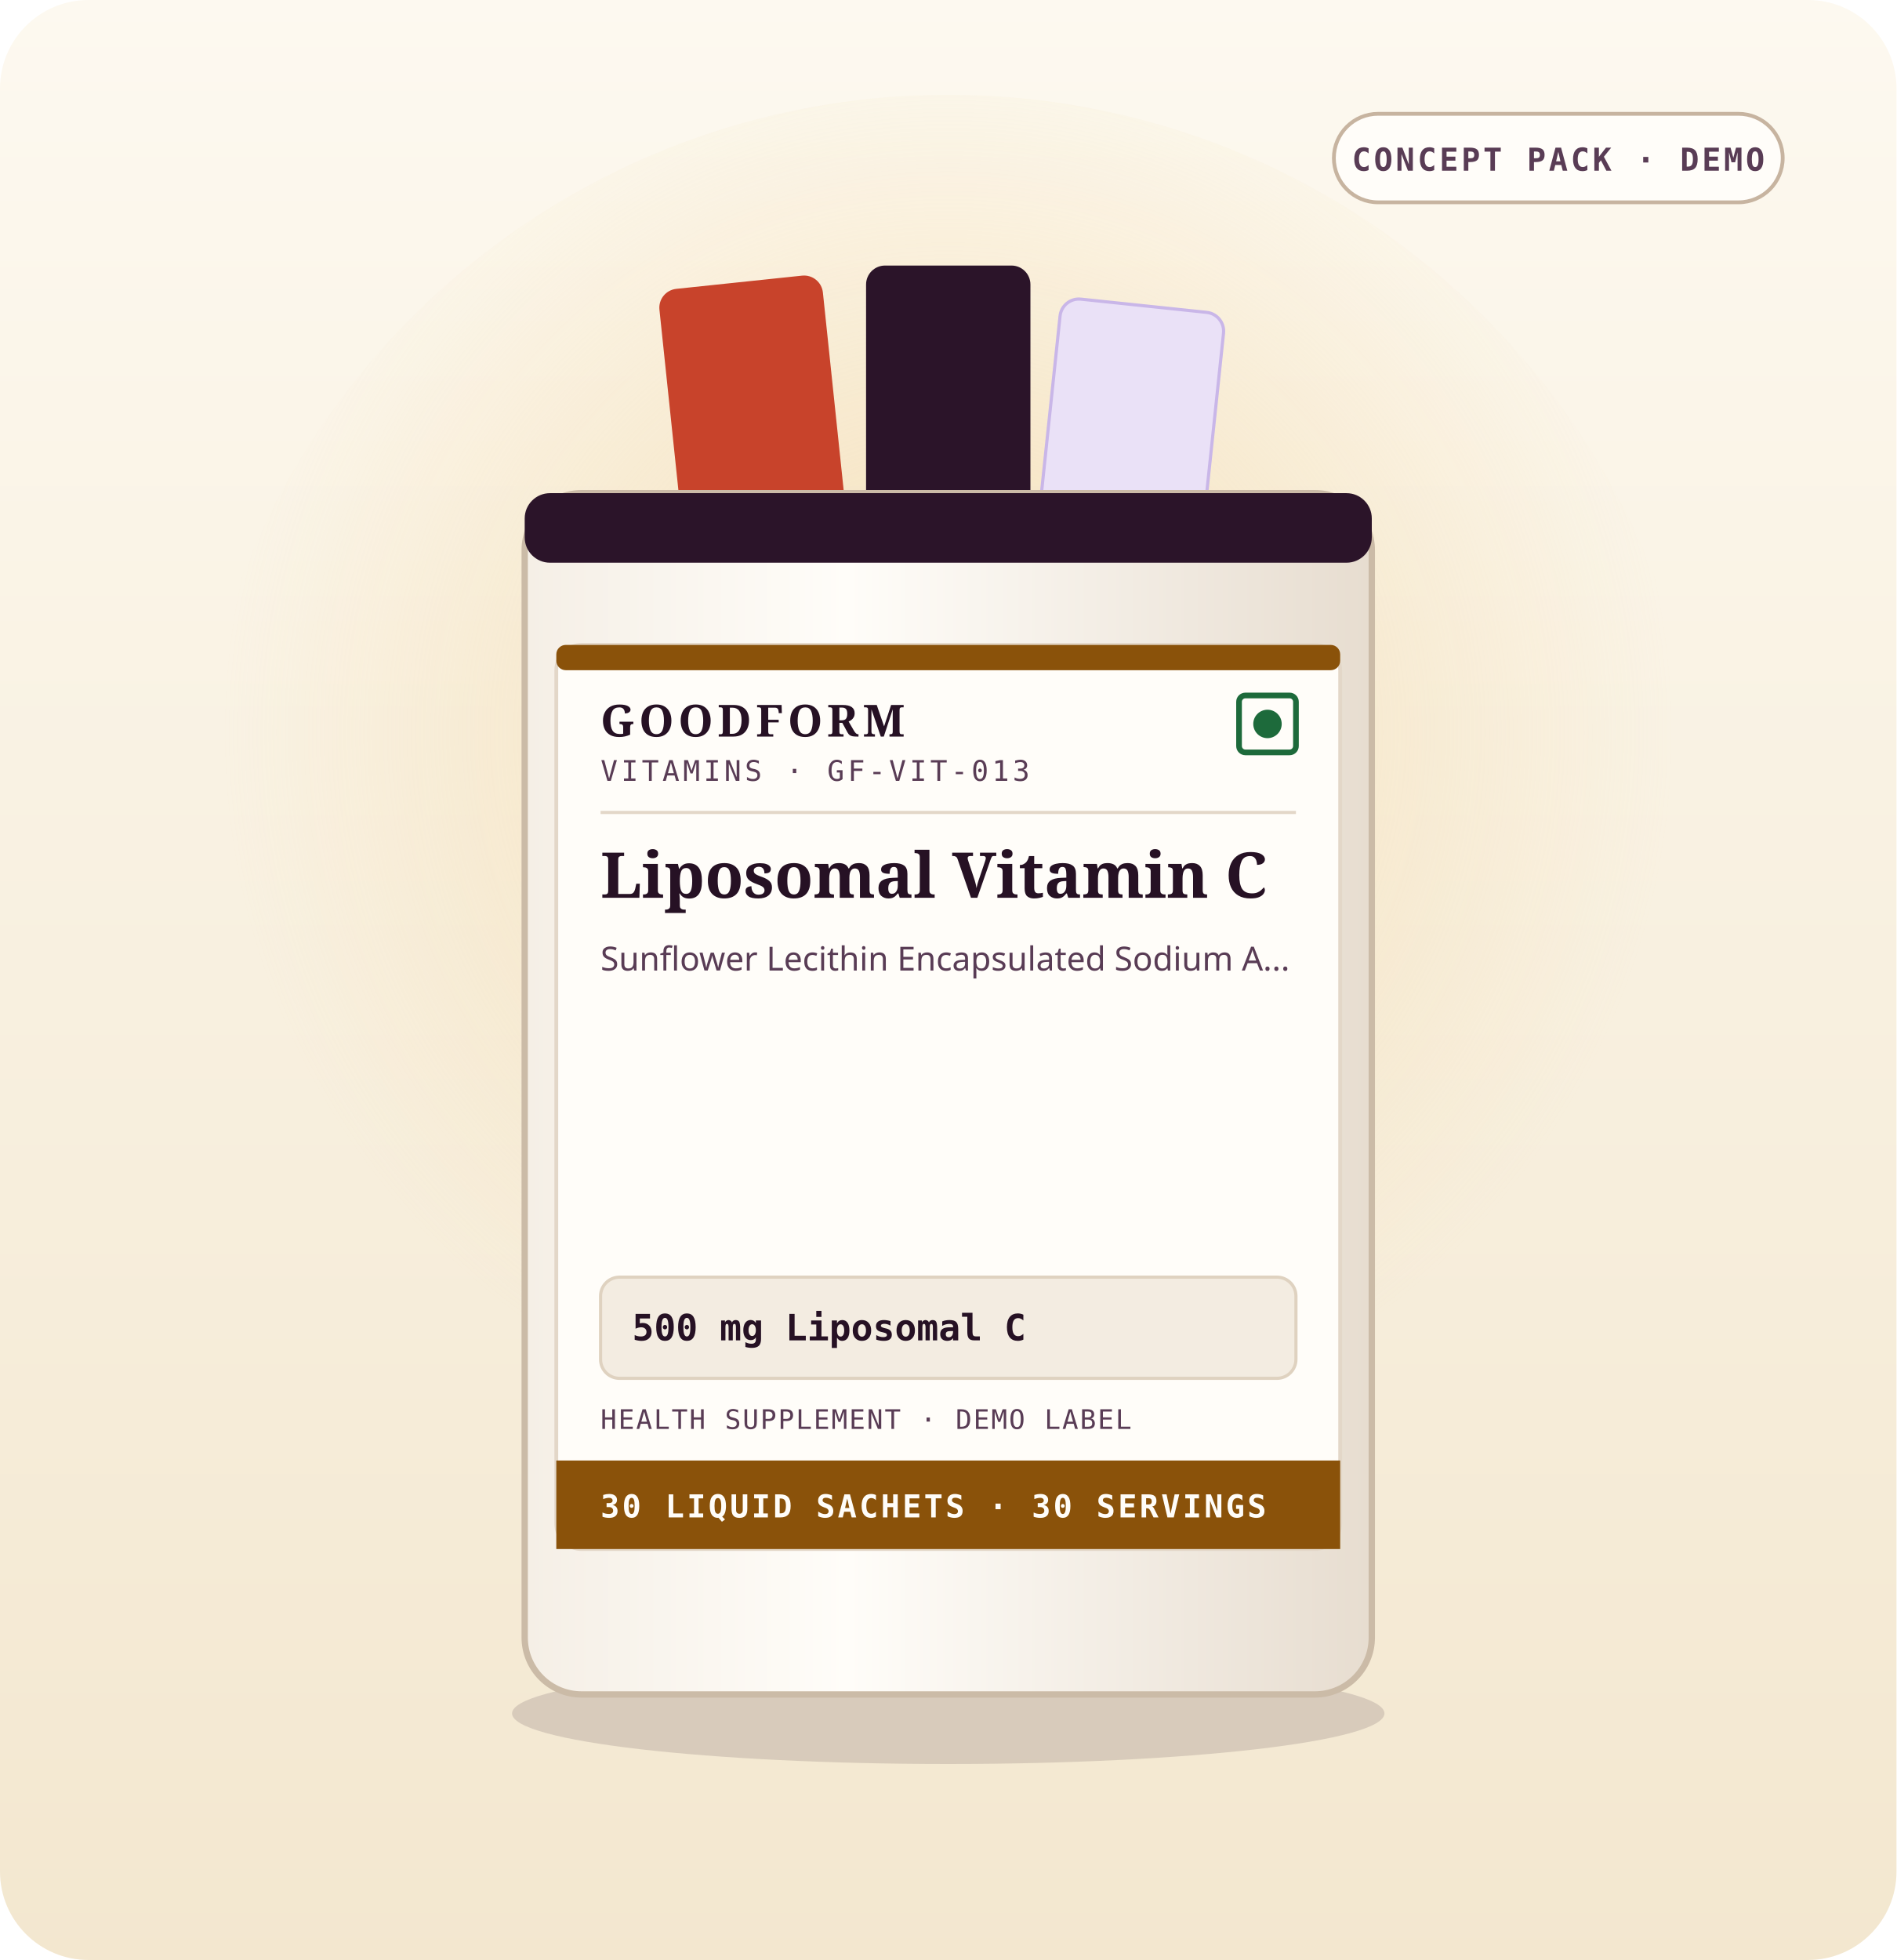
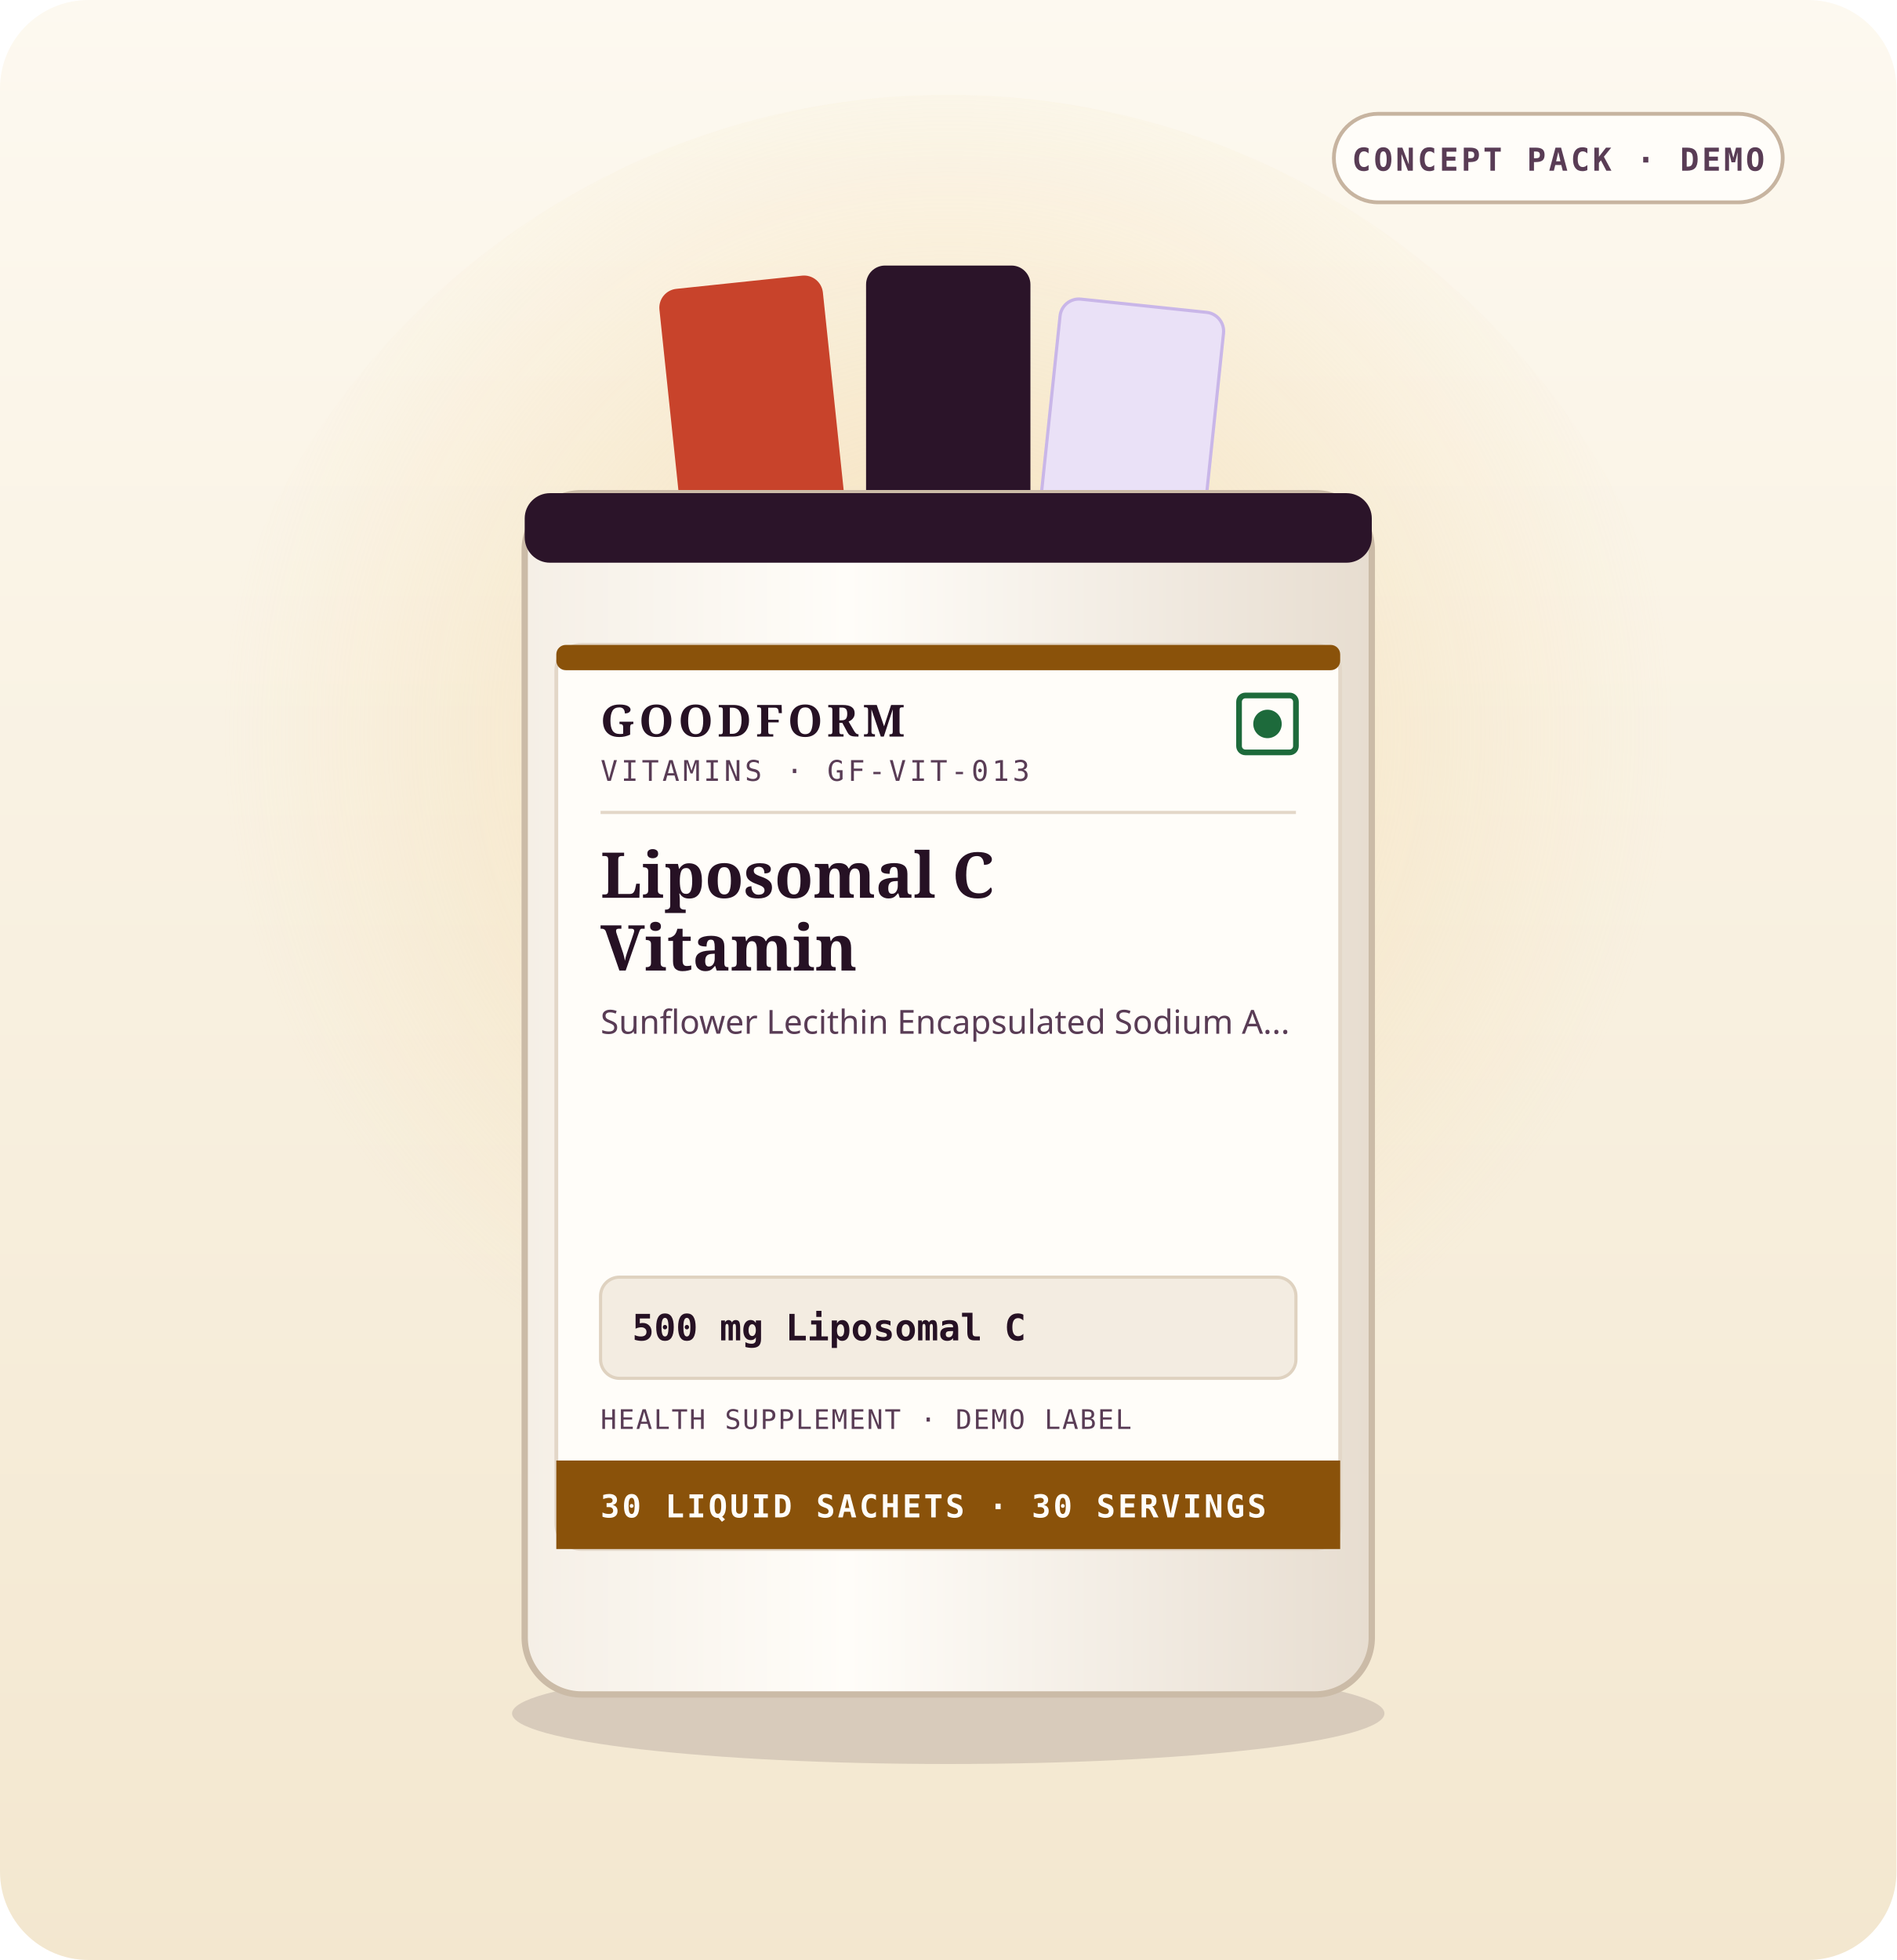
<svg xmlns="http://www.w3.org/2000/svg" viewBox="0 0 600 620" role="img" aria-label="Liposomal Vitamin C concept packshot (demo only)">
  <defs>
    <linearGradient id="bgGrad" x1="0" y1="0" x2="0" y2="1">
      <stop offset="0%" stop-color="#FDF9F0" />
      <stop offset="100%" stop-color="#F3E7CF" />
    </linearGradient>
    <radialGradient id="aura" cx="50%" cy="42%" r="48%">
      <stop offset="0%" stop-color="#F2D8A7" stop-opacity="0.72" />
      <stop offset="100%" stop-color="#F2D8A7" stop-opacity="0" />
    </radialGradient>
    <linearGradient id="amberGlass" x1="0" y1="0" x2="1" y2="0">
      <stop offset="0%" stop-color="#4B2015" />
      <stop offset="30%" stop-color="#6B301E" />
      <stop offset="72%" stop-color="#4E2115" />
      <stop offset="100%" stop-color="#2D110B" />
    </linearGradient>
    <linearGradient id="plumGlass" x1="0" y1="0" x2="1" y2="0">
      <stop offset="0%" stop-color="#261124" />
      <stop offset="35%" stop-color="#452141" />
      <stop offset="75%" stop-color="#2B1429" />
      <stop offset="100%" stop-color="#190A18" />
    </linearGradient>
    <linearGradient id="tubBody" x1="0" y1="0" x2="1" y2="0">
      <stop offset="0%" stop-color="#F5EFE6" />
      <stop offset="38%" stop-color="#FFFDF9" />
      <stop offset="100%" stop-color="#E7DDD0" />
    </linearGradient>
  </defs>
  <rect width="600" height="620" rx="28" fill="url(#bgGrad)" />
  <circle cx="300" cy="270" r="240" fill="url(#aura)" />
  <g transform="translate(422, 36)">
    <rect x="0" y="0" width="142" height="28" rx="14" fill="#FFFDF9" stroke="#C7B4A0" stroke-width="1.2" />
    <text x="71" y="18" text-anchor="middle" font-family="ui-monospace, monospace" font-size="10" font-weight="700" fill="#593C55" letter-spacing="0.9">CONCEPT PACK · DEMO</text>
  </g>
  <ellipse cx="300" cy="542" rx="138" ry="16" fill="#261124" opacity="0.14" />
  <rect x="208" y="92" width="52" height="90" rx="6" transform="rotate(-6 208 92)" fill="#C8432B" />
  <rect x="274" y="84" width="52" height="96" rx="6" fill="#2B1429" />
  <rect x="336" y="94" width="52" height="88" rx="6" transform="rotate(6 336 94)" fill="#EAE1F7" stroke="#C9B6E8" />
  <rect x="166" y="156" width="268" height="380" rx="18" fill="url(#tubBody)" stroke="#CBBBA7" stroke-width="2" />
  <rect x="166" y="156" width="268" height="22" rx="8" fill="#2B1429" />
  <g>
    <rect x="176" y="204" width="248" height="286" rx="8" fill="#FFFDF9" stroke="#E3D7C8" stroke-width="1.2" />
    <rect x="176" y="204" width="248" height="8" rx="3" fill="#8A520A" />
    <text x="190" y="233" font-family="Georgia, serif" font-size="14" font-weight="700" fill="#261124" letter-spacing="1.4">GOODFORM</text>
    <text x="190" y="247" font-family="ui-monospace, monospace" font-size="9" fill="#593C55" letter-spacing="1.1">VITAMINS · GF-VIT-013</text>
    <g transform="translate(392, 220)">
      <rect x="0" y="0" width="18" height="18" rx="2" fill="#FFFDF9" stroke="#1D6A3B" stroke-width="1.8" />
      <circle cx="9" cy="9" r="4.5" fill="#1D6A3B" />
    </g>
    <line x1="190" y1="257" x2="410" y2="257" stroke="#E3D7C8" stroke-width="1" />
-     <text x="190" y="284" font-family="Georgia, serif" font-size="20" font-weight="700" fill="#261124">Liposomal Vitamin C</text>
-     <text x="190" y="307" font-family="system-ui, sans-serif" font-size="10.5" fill="#593C55">Sunflower Lecithin Encapsulated Sodium A...</text>
+     <text x="190" y="284" font-family="Georgia, serif" font-size="20" font-weight="700" fill="#261124">Liposomal C</text>
+     <text x="190" y="307" font-family="Georgia, serif" font-size="20" font-weight="700" fill="#261124">Vitamin</text>
+     <text x="190" y="327" font-family="system-ui, sans-serif" font-size="10.5" fill="#593C55">Sunflower Lecithin Encapsulated Sodium A...</text>
    <rect x="190" y="404" width="220" height="32" rx="6" fill="#F3ECE1" stroke="#DFD2C0" />
    <text x="200" y="424" font-family="ui-monospace, monospace" font-size="11.5" font-weight="700" fill="#261124">500 mg Liposomal C</text>
    <text x="190" y="452" font-family="ui-monospace, monospace" font-size="8.5" fill="#593C55" letter-spacing="0.5">HEALTH SUPPLEMENT · DEMO LABEL</text>
    <rect x="176" y="462" width="248" height="28" fill="#8A520A" />
    <text x="190" y="480" font-family="ui-monospace, monospace" font-size="10" font-weight="600" fill="#FFFDF9" letter-spacing="0.8">30 LIQUID SACHETS · 30 SERVINGS</text>
  </g>
</svg>
